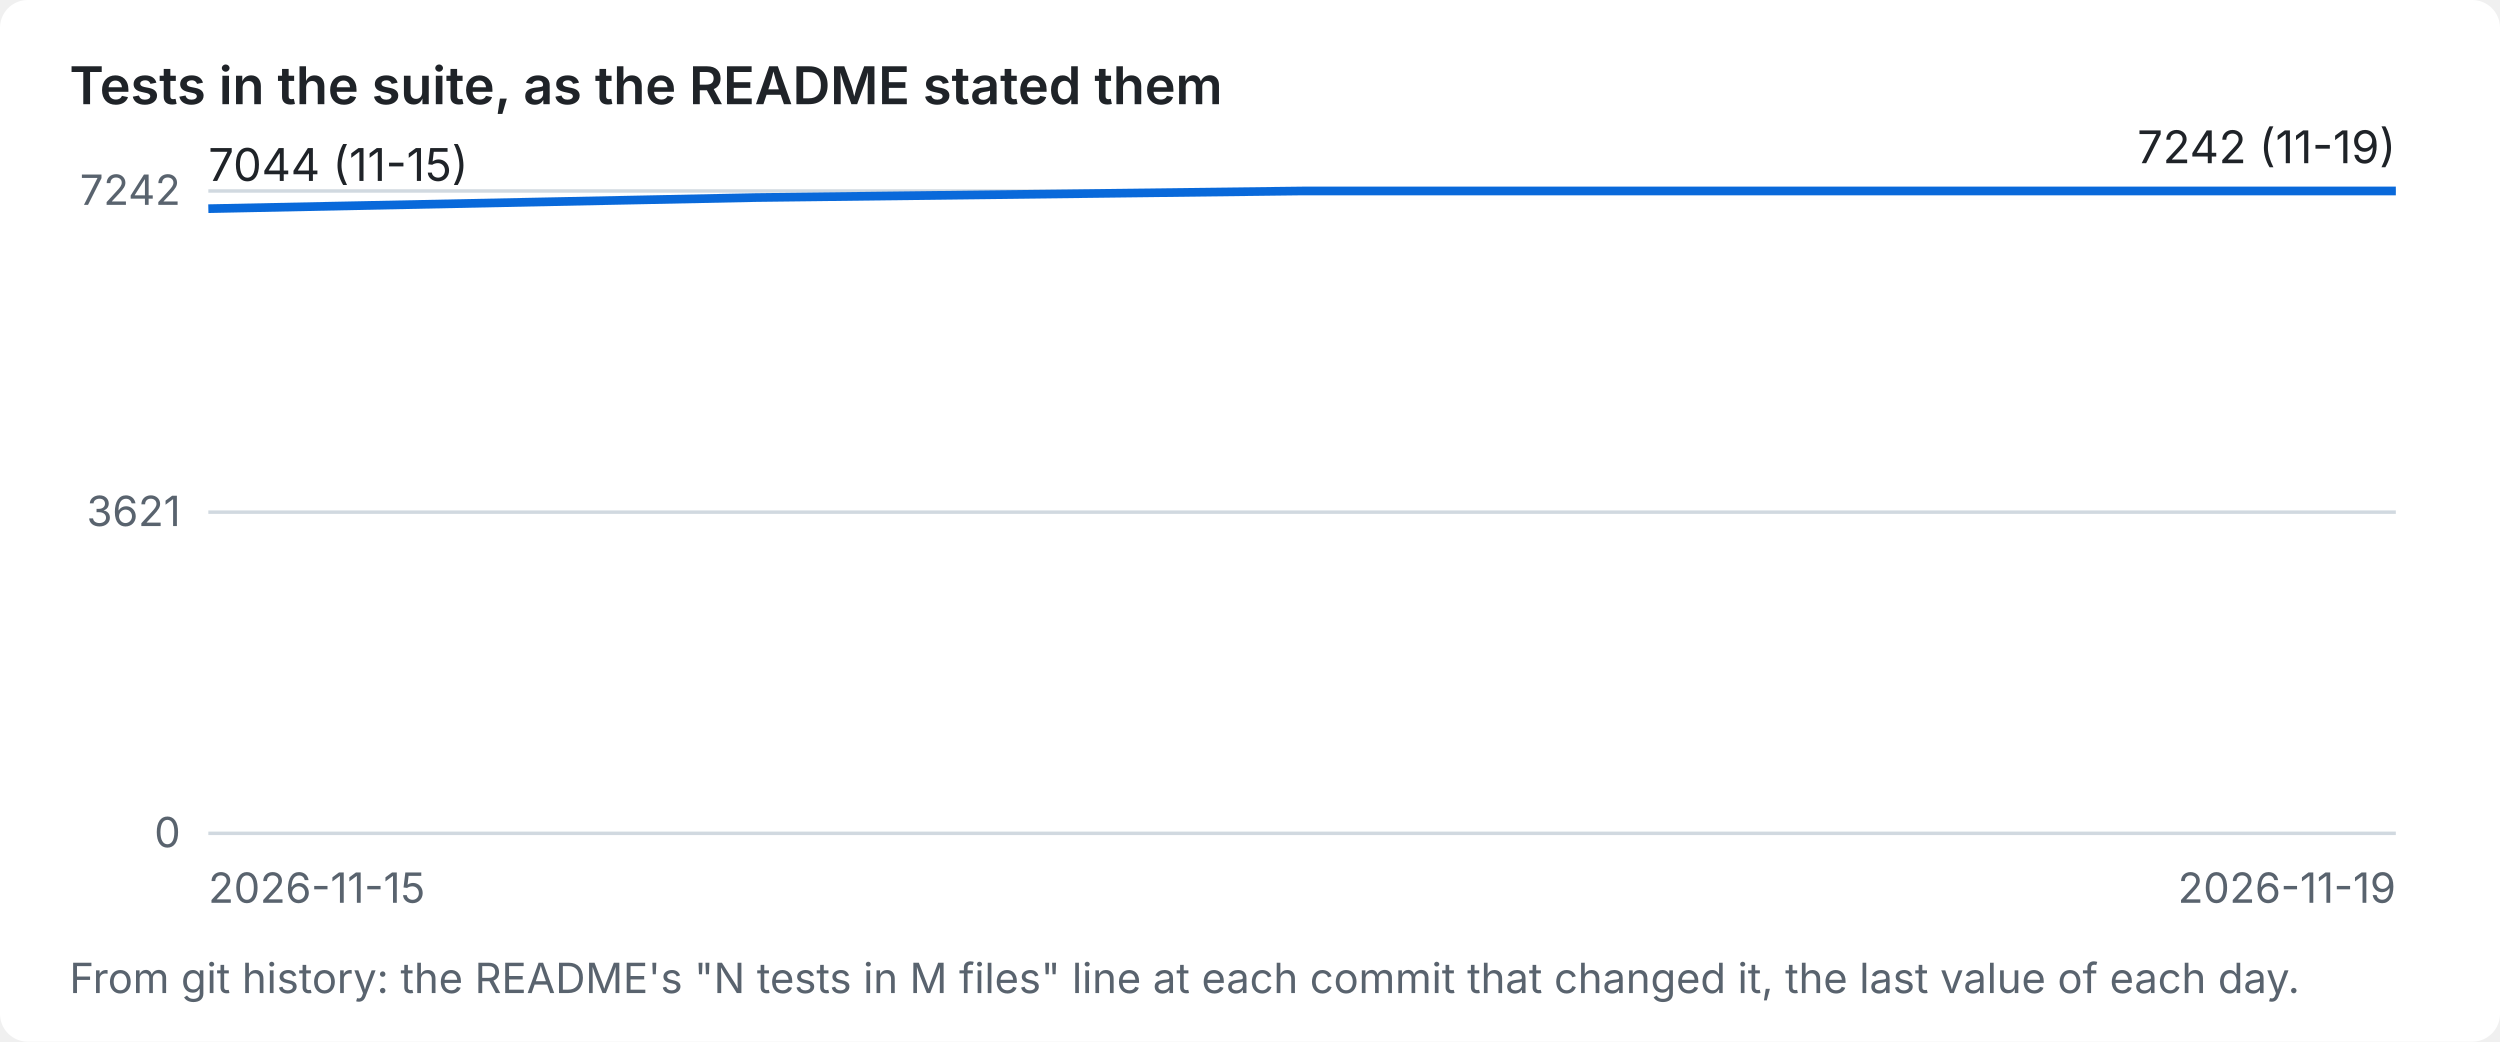
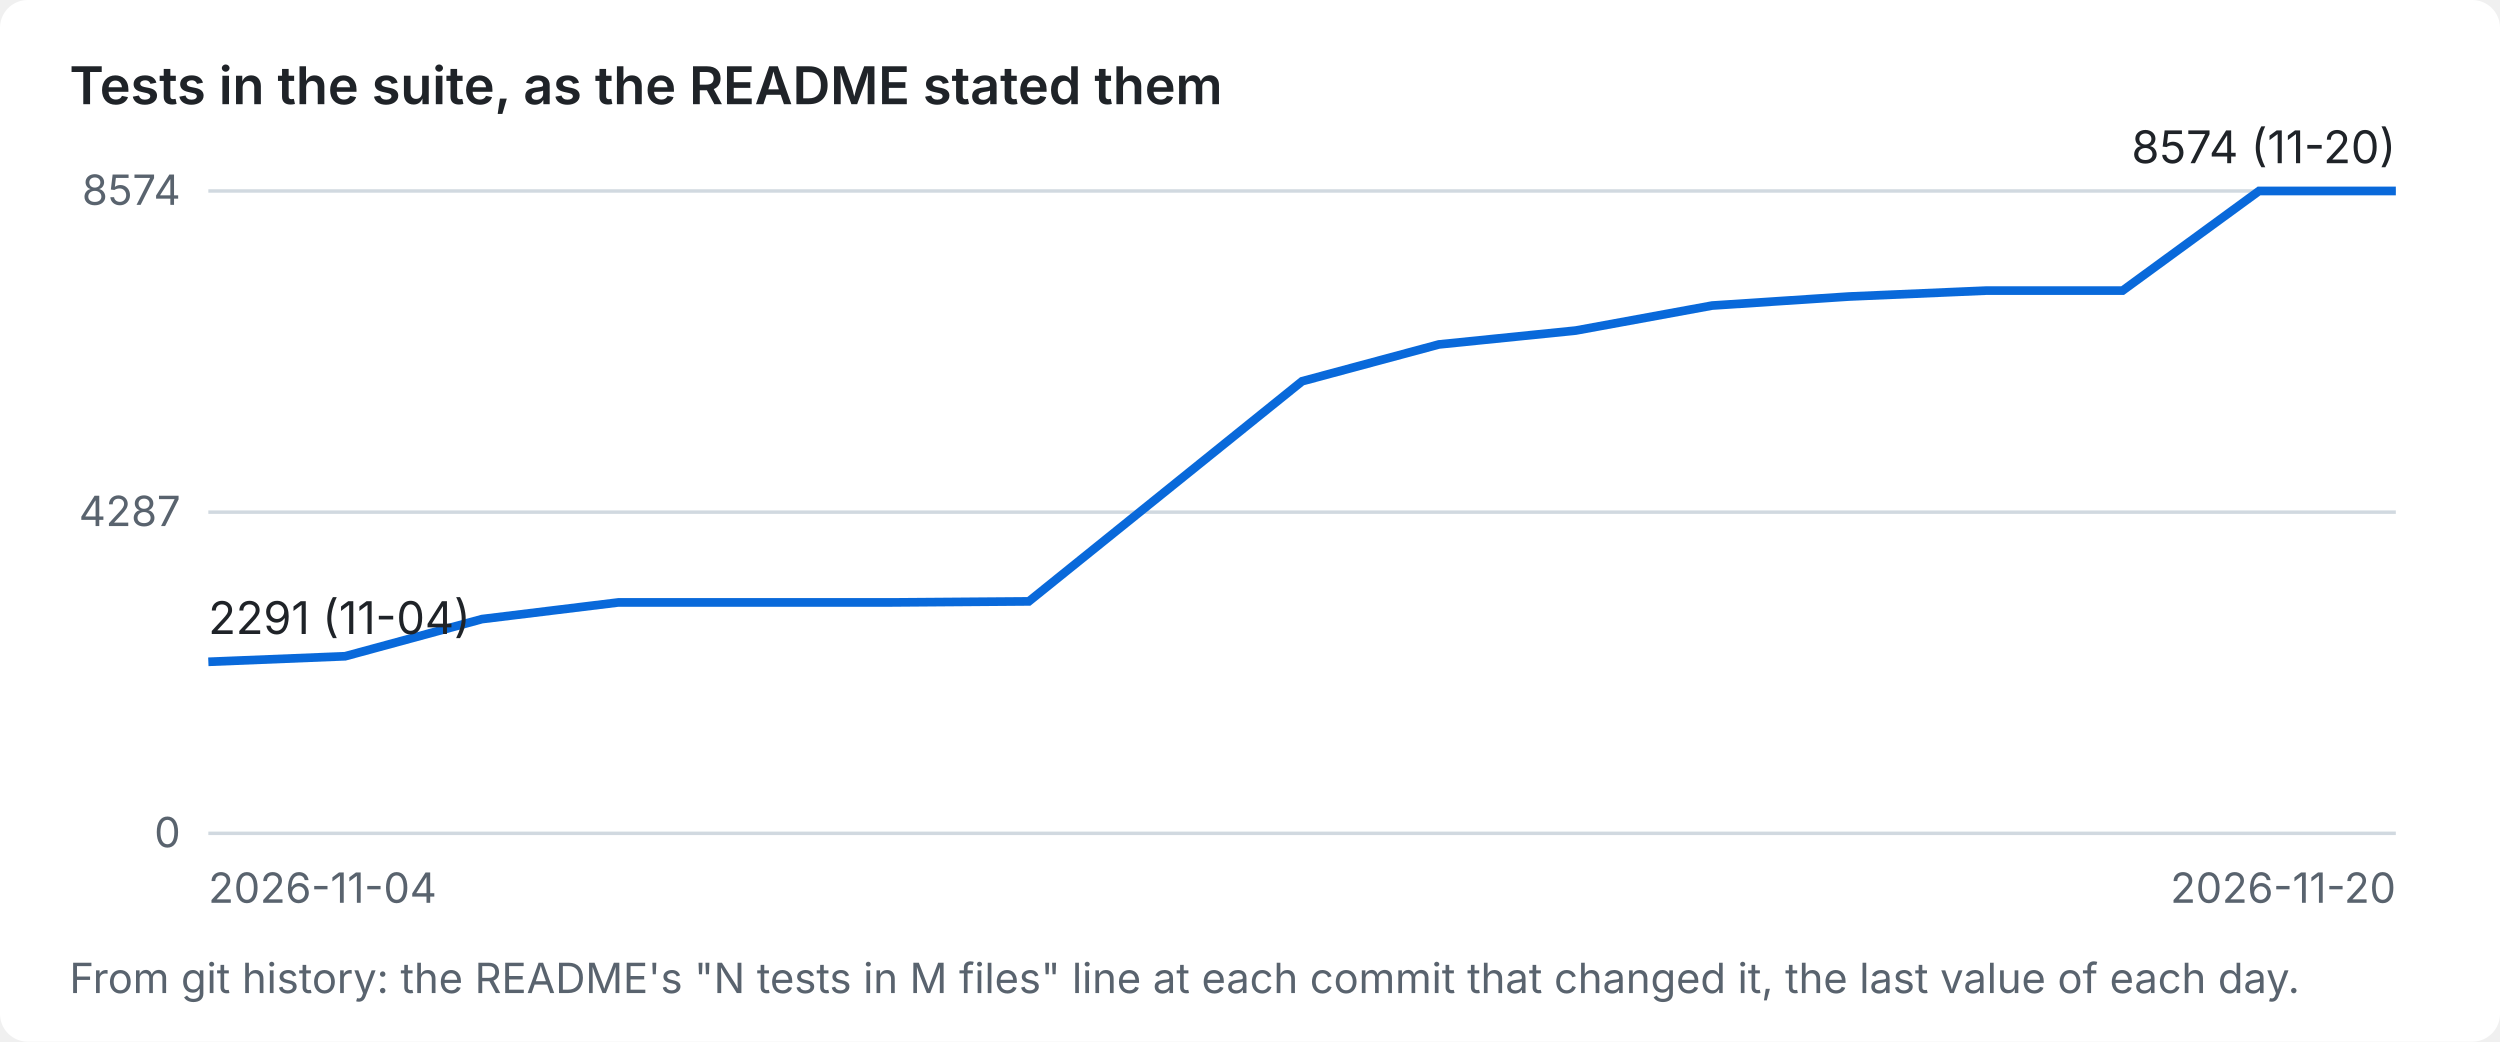
<svg xmlns="http://www.w3.org/2000/svg" width="720" height="300" viewBox="0 0 720 300" role="img" aria-label="Tests in the suite, as the README stated them">
  <style>
  .bg{fill:#ffffff}.t{fill:#1f2328;font:600 15px system-ui,-apple-system,Segoe UI,sans-serif}.l{fill:#1f2328;font:13px system-ui,-apple-system,Segoe UI,sans-serif}
  .s{fill:#59636e;font:12px system-ui,-apple-system,Segoe UI,sans-serif}.a{fill:#0969da}.b{fill:#bf8700}.g{stroke:#d1d9e0}.ln{stroke:#0969da;fill:none;stroke-width:2.5}
  @media (prefers-color-scheme: dark){.bg{fill:#0d1117}.t,.l{fill:#e6edf3}.s{fill:#9198a1}.a{fill:#4493f8}.b{fill:#d29922}.g{stroke:#3d444d}.ln{stroke:#4493f8}}
</style>
  <rect class="bg" width="720" height="300" rx="8" />
  <text class="t" x="20" y="30">Tests in the suite, as the README stated them</text>
  <line class="g" x1="60" x2="690" y1="240.0" y2="240.0" />
  <text class="s" x="52" y="244.0" text-anchor="end">0</text>
  <line class="g" x1="60" x2="690" y1="147.5" y2="147.5" />
-   <text class="s" x="52" y="151.5" text-anchor="end">3621</text>
+   <text class="s" x="52" y="151.5" text-anchor="end">4287</text>
  <line class="g" x1="60" x2="690" y1="55.0" y2="55.0" />
-   <text class="s" x="52" y="59.0" text-anchor="end">7242</text>
-   <path class="ln" d="M60.0,60.1 L217.5,56.9 L375.0,55.0 L532.5,55.0 L690.0,55.0" />
-   <text class="l" x="60.0" y="52.1" text-anchor="start">7044 (11-15)</text>
-   <text class="l" x="690.0" y="47.0" text-anchor="end">7242 (11-19)</text>
-   <text class="s" x="60" y="260">2026-11-15</text>
-   <text class="s" x="690" y="260" text-anchor="end">2026-11-19</text>
+   <text class="s" x="52" y="59.0" text-anchor="end">8574</text>
+   <path class="ln" d="M60.0,190.6 L99.4,189.0 L138.8,178.3 L178.1,173.5 L217.5,173.5 L256.9,173.5 L296.3,173.2 L375.0,109.8 L414.4,99.2 L453.8,95.2 L493.1,88.0 L532.5,85.4 L571.9,83.7 L611.3,83.7 L650.6,55.0 L690.0,55.0" />
+   <text class="l" x="60.0" y="182.6" text-anchor="start">2291 (11-04)</text>
+   <text class="l" x="690.0" y="47.0" text-anchor="end">8574 (11-20)</text>
+   <text class="s" x="60" y="260">2026-11-04</text>
+   <text class="s" x="690" y="260" text-anchor="end">2026-11-20</text>
  <text class="s" x="20" y="286">From git history: the README's "N tests in M files" line at each commit that changed it, the last value of each day.</text>
</svg>
